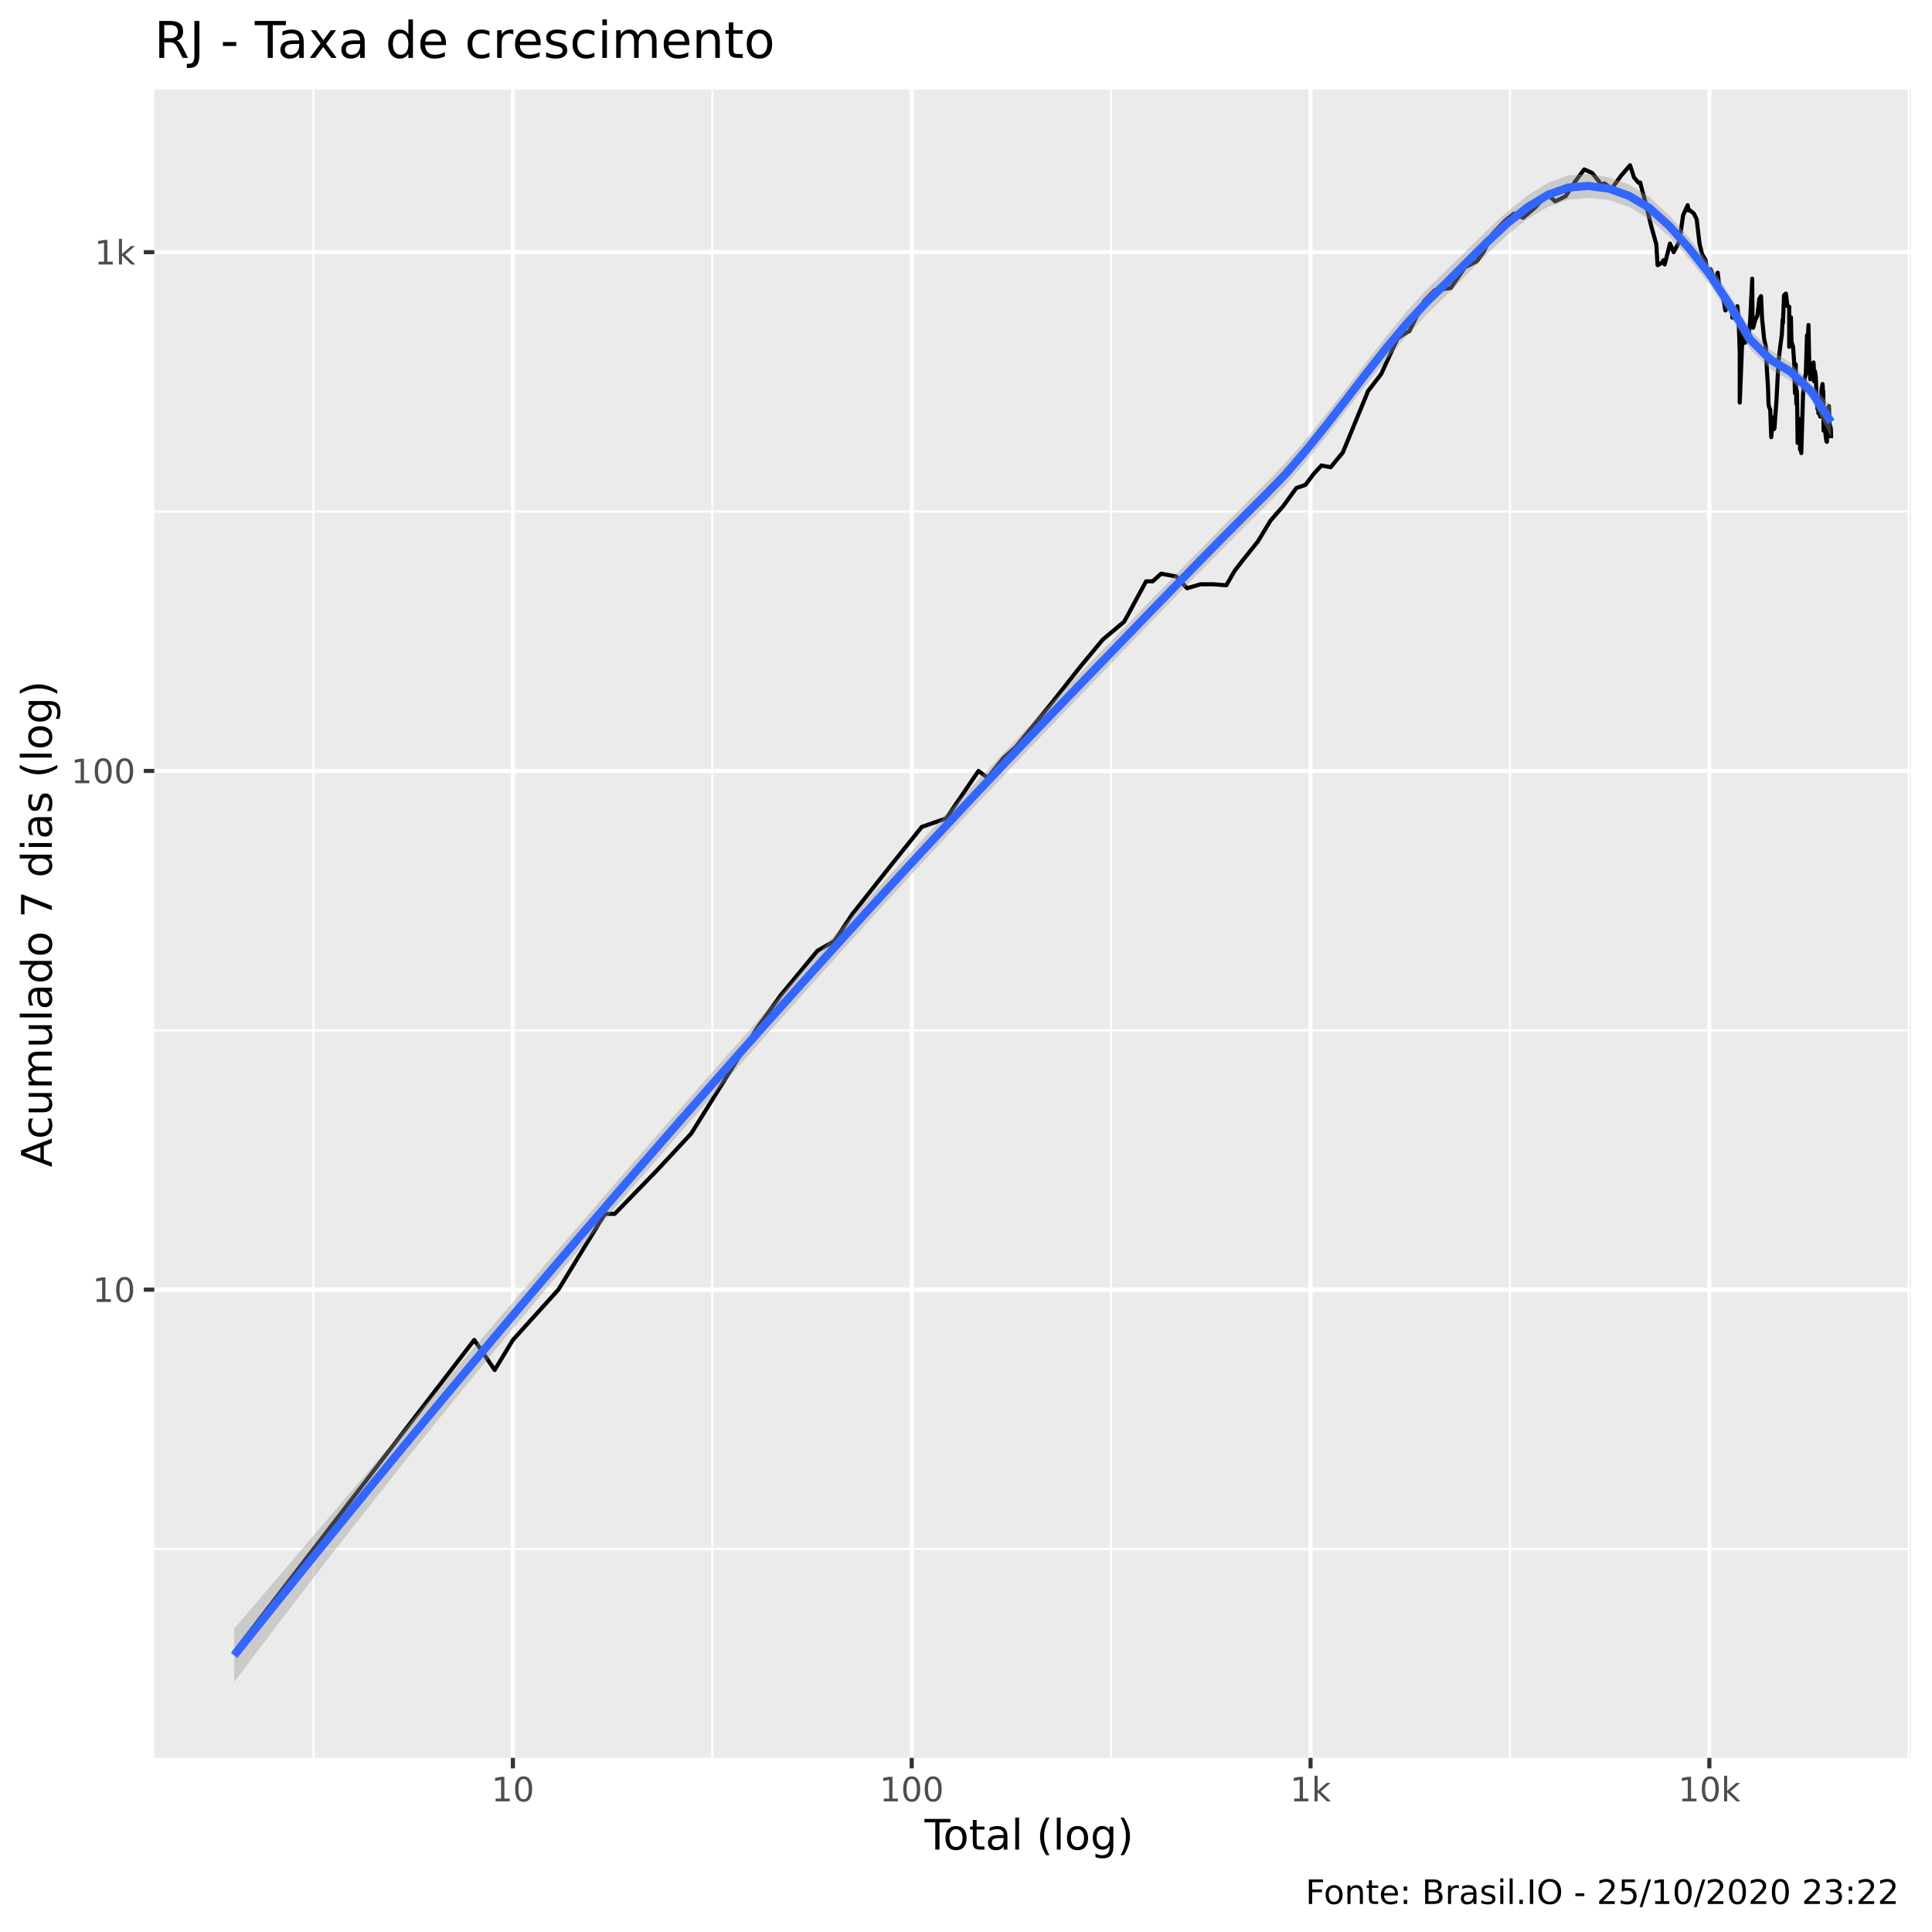
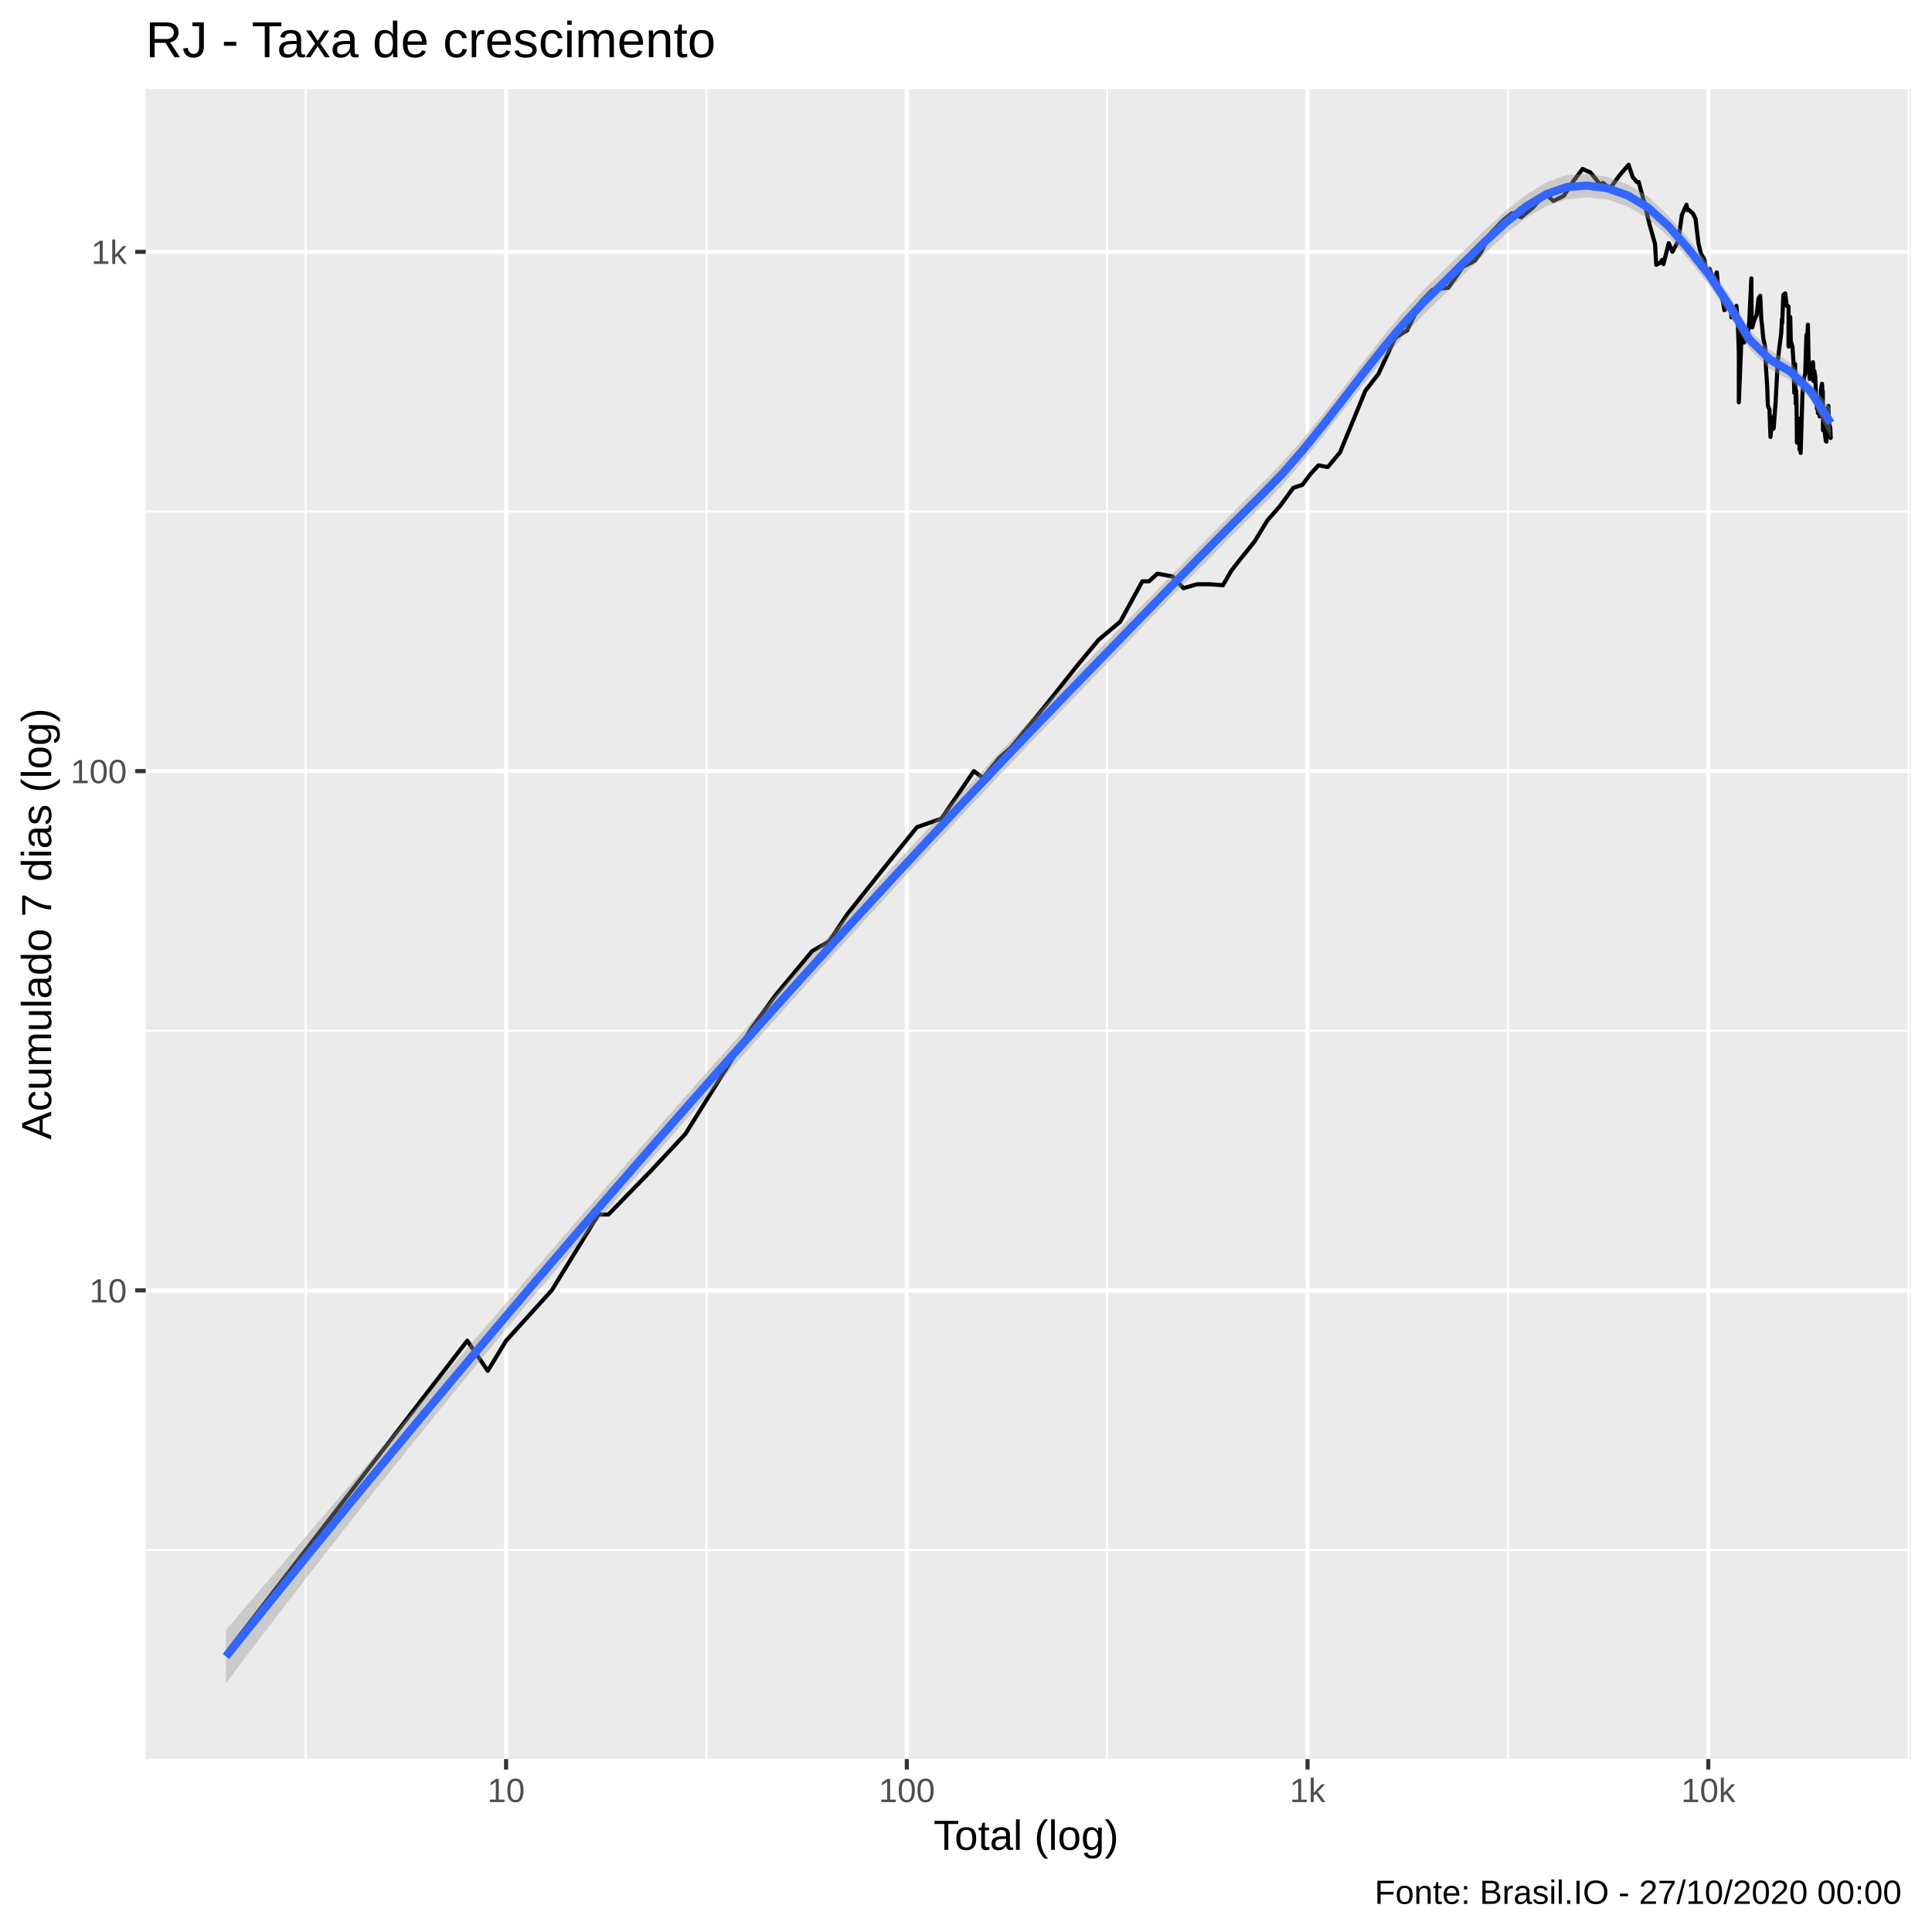
<svg xmlns="http://www.w3.org/2000/svg" viewBox="0 0 504.00 504.00">
  <defs>
    <style type="text/css">
    line, polyline, polygon, path, rect, circle {
      fill: none;
      stroke: #000000;
      stroke-linecap: round;
      stroke-linejoin: round;
      stroke-miterlimit: 10.00;
    }
  </style>
  </defs>
  <rect width="100%" height="100%" style="stroke: none; fill: #FFFFFF;" />
-   <rect x="0" y="0.00" width="504.00" height="504.00" style="stroke-width: 1.07; stroke: #FFFFFF; fill: #FFFFFF;" />
+   <rect x="-0" y="0.00" width="504.00" height="504.00" style="stroke-width: 1.07; stroke: #FFFFFF; fill: #FFFFFF;" />
  <defs>
-     <clipPath id="cpNDAuMjV8NDk4LjUyfDQ1OC41N3wyMy4zMw==">
-       <rect x="40.25" y="23.33" width="458.27" height="435.24" />
+     <clipPath id="cpMzguMDJ8NDk4LjUyfDQ1OC44OHwyMy4xOQ==">
+       <rect x="38.02" y="23.19" width="460.50" height="435.69" />
    </clipPath>
  </defs>
-   <rect x="40.25" y="23.33" width="458.27" height="435.24" style="stroke-width: 1.07; stroke: none; fill: #EBEBEB;" clip-path="url(#cpNDAuMjV8NDk4LjUyfDQ1OC41N3wyMy4zMw==)" />
-   <polyline points="40.25,404.09 498.52,404.09 " style="stroke-width: 0.53; stroke: #FFFFFF; stroke-linecap: butt;" clip-path="url(#cpNDAuMjV8NDk4LjUyfDQ1OC41N3wyMy4zMw==)" />
-   <polyline points="40.25,268.77 498.52,268.77 " style="stroke-width: 0.53; stroke: #FFFFFF; stroke-linecap: butt;" clip-path="url(#cpNDAuMjV8NDk4LjUyfDQ1OC41N3wyMy4zMw==)" />
-   <polyline points="40.25,133.45 498.52,133.45 " style="stroke-width: 0.53; stroke: #FFFFFF; stroke-linecap: butt;" clip-path="url(#cpNDAuMjV8NDk4LjUyfDQ1OC41N3wyMy4zMw==)" />
-   <polyline points="81.78,458.57 81.78,23.33 " style="stroke-width: 0.53; stroke: #FFFFFF; stroke-linecap: butt;" clip-path="url(#cpNDAuMjV8NDk4LjUyfDQ1OC41N3wyMy4zMw==)" />
-   <polyline points="185.82,458.57 185.82,23.33 " style="stroke-width: 0.53; stroke: #FFFFFF; stroke-linecap: butt;" clip-path="url(#cpNDAuMjV8NDk4LjUyfDQ1OC41N3wyMy4zMw==)" />
-   <polyline points="289.86,458.57 289.86,23.33 " style="stroke-width: 0.53; stroke: #FFFFFF; stroke-linecap: butt;" clip-path="url(#cpNDAuMjV8NDk4LjUyfDQ1OC41N3wyMy4zMw==)" />
-   <polyline points="393.90,458.57 393.90,23.33 " style="stroke-width: 0.53; stroke: #FFFFFF; stroke-linecap: butt;" clip-path="url(#cpNDAuMjV8NDk4LjUyfDQ1OC41N3wyMy4zMw==)" />
-   <polyline points="497.93,458.57 497.93,23.33 " style="stroke-width: 0.53; stroke: #FFFFFF; stroke-linecap: butt;" clip-path="url(#cpNDAuMjV8NDk4LjUyfDQ1OC41N3wyMy4zMw==)" />
-   <polyline points="40.25,336.43 498.52,336.43 " style="stroke-width: 1.07; stroke: #FFFFFF; stroke-linecap: butt;" clip-path="url(#cpNDAuMjV8NDk4LjUyfDQ1OC41N3wyMy4zMw==)" />
-   <polyline points="40.25,201.11 498.52,201.11 " style="stroke-width: 1.07; stroke: #FFFFFF; stroke-linecap: butt;" clip-path="url(#cpNDAuMjV8NDk4LjUyfDQ1OC41N3wyMy4zMw==)" />
-   <polyline points="40.25,65.79 498.52,65.79 " style="stroke-width: 1.07; stroke: #FFFFFF; stroke-linecap: butt;" clip-path="url(#cpNDAuMjV8NDk4LjUyfDQ1OC41N3wyMy4zMw==)" />
-   <polyline points="133.80,458.57 133.80,23.33 " style="stroke-width: 1.07; stroke: #FFFFFF; stroke-linecap: butt;" clip-path="url(#cpNDAuMjV8NDk4LjUyfDQ1OC41N3wyMy4zMw==)" />
-   <polyline points="237.84,458.57 237.84,23.33 " style="stroke-width: 1.07; stroke: #FFFFFF; stroke-linecap: butt;" clip-path="url(#cpNDAuMjV8NDk4LjUyfDQ1OC41N3wyMy4zMw==)" />
-   <polyline points="341.88,458.57 341.88,23.33 " style="stroke-width: 1.07; stroke: #FFFFFF; stroke-linecap: butt;" clip-path="url(#cpNDAuMjV8NDk4LjUyfDQ1OC41N3wyMy4zMw==)" />
-   <polyline points="445.92,458.57 445.92,23.33 " style="stroke-width: 1.07; stroke: #FFFFFF; stroke-linecap: butt;" clip-path="url(#cpNDAuMjV8NDk4LjUyfDQ1OC41N3wyMy4zMw==)" />
-   <polyline points="61.08,431.02 61.08,431.02 79.40,407.19 79.40,407.19 92.40,390.28 110.72,366.45 123.72,349.55 129.04,357.39 133.80,349.55 145.66,336.43 157.78,316.66 160.36,316.66 171.44,305.25 180.32,295.70 197.56,268.08 203.73,259.54 213.23,248.04 217.68,245.48 222.37,238.42 232.58,225.53 240.47,215.71 246.83,213.50 255.25,201.11 257.64,202.90 261.82,197.69 264.90,194.98 274.28,183.48 281.87,173.86 287.63,166.90 293.27,162.17 298.98,151.65 300.70,151.65 302.90,149.66 306.89,150.40 309.65,153.46 313.19,152.42 316.48,152.42 319.91,152.68 322.07,148.93 324.25,146.10 328.15,141.24 331.46,135.77 334.75,132.03 338.16,127.32 340.55,126.49 342.73,123.59 344.72,121.43 347.12,121.89 350.30,118.05 356.89,102.01 360.29,97.60 364.59,88.28 366.22,87.18 367.68,86.34 371.54,78.54 374.31,75.69 378.46,75.14 382.14,69.74 385.29,68.13 387.01,65.73 389.23,61.16 392.69,57.53 394.95,55.72 397.33,56.82 400.46,54.15 403.43,50.78 404.44,51.38 405.69,52.54 408.42,51.19 410.88,47.38 413.28,44.20 415.31,45.10 417.03,47.21 417.60,48.11 418.59,47.85 420.41,49.25 422.91,45.81 425.23,43.11 426.26,46.27 427.41,47.64 427.87,47.59 428.36,49.52 429.33,53.06 430.68,58.71 432.08,63.71 432.41,69.18 433.47,68.62 433.94,67.89 434.27,68.99 435.65,63.54 436.61,65.79 438.10,62.98 439.07,56.17 440.26,53.53 440.52,54.93 440.82,54.83 441.92,55.77 442.61,57.22 443.36,63.60 444.01,66.26 444.95,67.89 445.09,69.18 445.22,71.01 446.28,70.25 446.80,71.79 447.39,73.17 448.12,71.14 448.65,76.39 448.83,75.48 448.96,75.34 449.73,78.83 450.10,81.00 450.69,80.17 451.36,80.39 451.86,80.24 451.90,82.86 452.13,80.70 452.72,83.25 453.23,79.87 453.58,83.97 453.85,92.11 453.85,105.02 454.58,86.84 454.76,87.86 455.24,89.42 455.79,87.94 456.12,87.94 456.55,83.89 457.10,72.71 457.19,85.02 457.34,85.51 457.88,83.49 458.45,82.31 458.96,77.96 459.40,77.24 459.66,82.86 459.72,83.73 459.82,84.45 460.19,88.28 460.65,90.48 460.93,96.50 461.21,100.82 461.34,104.91 461.38,105.60 461.47,106.06 461.80,106.88 462.06,114.04 462.43,110.04 462.73,109.05 462.78,111.94 462.90,108.68 462.91,111.68 463.41,104.68 463.97,94.08 464.46,90.03 464.84,87.18 465.03,83.41 465.11,84.29 465.40,77.03 465.89,76.60 466.30,79.87 466.75,80.02 466.75,90.48 467.20,82.78 467.23,83.89 467.33,89.07 467.76,90.48 468.03,94.36 468.25,102.55 468.45,95.03 468.61,105.36 468.73,101.90 468.80,103.33 468.94,115.53 469.28,112.07 469.55,109.30 469.58,117.34 469.85,111.56 469.86,116.50 469.90,118.19 470.37,102.66 470.79,98.62 471.08,97.60 471.39,87.43 471.55,91.20 471.66,87.86 471.78,84.77 471.96,94.08 472.25,98.93 472.57,97.40 472.89,96.70 473.09,94.55 473.17,95.72 473.20,99.45 473.44,96.80 473.68,98.21 473.87,103.10 474.11,106.65 474.32,106.29 474.36,107.60 474.39,107.84 474.64,107.12 474.84,108.68 475.18,101.68 475.44,100.18 475.59,102.55 475.64,102.11 475.65,102.88 475.71,112.33 475.95,110.04 476.22,113.38 476.45,115.12 476.59,115.26 476.70,111.81 476.71,111.68 476.86,106.53 477.11,105.94 477.28,110.67 477.49,111.30 477.62,111.94 477.69,114.31 " style="stroke-width: 1.07; stroke-linecap: butt;" clip-path="url(#cpNDAuMjV8NDk4LjUyfDQ1OC41N3wyMy4zMw==)" />
-   <polygon points="61.08,424.91 66.36,418.70 71.63,412.50 76.91,406.30 82.18,400.11 87.45,393.92 92.73,387.74 98.00,381.56 103.27,375.38 108.55,369.21 113.82,363.04 119.09,356.88 124.37,350.72 129.64,344.56 134.91,338.41 140.19,332.27 145.46,326.13 150.73,320.01 156.01,313.90 161.28,307.80 166.55,301.72 171.83,295.66 177.10,289.62 182.37,283.60 187.65,277.61 192.92,271.65 198.20,265.72 203.47,259.82 208.74,253.95 214.02,248.10 219.29,242.29 224.56,236.50 229.84,230.75 235.11,225.01 240.38,219.31 245.66,213.63 250.93,207.99 256.20,202.37 261.48,196.78 266.75,191.22 272.02,185.70 277.30,180.21 282.57,174.76 287.84,169.33 293.12,163.91 298.39,158.48 303.67,153.06 308.94,147.64 314.21,142.23 319.49,136.84 324.76,131.49 330.03,126.20 335.31,120.77 340.58,114.72 345.85,108.20 351.13,101.38 356.40,94.47 361.67,87.68 366.95,81.27 372.22,75.49 377.49,70.34 382.77,65.12 388.04,59.97 393.31,55.13 398.59,50.91 403.86,47.65 409.13,45.74 414.41,45.40 419.68,46.25 424.96,48.18 430.23,51.32 435.50,56.20 440.78,62.17 446.05,68.99 451.32,77.11 456.60,86.12 461.87,91.31 467.14,94.66 472.42,100.02 477.69,106.05 477.69,114.15 472.42,104.03 467.14,99.37 461.87,96.32 456.60,91.13 451.32,82.25 446.05,74.31 440.78,67.70 435.50,61.73 430.23,57.15 424.96,53.98 419.68,52.16 414.41,51.63 409.13,52.10 403.86,53.93 398.59,57.04 393.31,61.20 388.04,66.13 382.77,71.47 377.49,76.85 372.22,81.99 366.95,87.62 361.67,93.82 356.40,100.41 351.13,107.20 345.85,114.00 340.58,120.58 335.31,126.69 330.03,132.11 324.76,137.35 319.49,142.63 314.21,147.95 308.94,153.33 303.67,158.76 298.39,164.22 293.12,169.71 287.84,175.20 282.57,180.67 277.30,186.14 272.02,191.63 266.75,197.16 261.48,202.72 256.20,208.32 250.93,213.95 245.66,219.61 240.38,225.30 235.11,231.03 229.84,236.79 224.56,242.59 219.29,248.41 214.02,254.26 208.74,260.14 203.47,266.04 198.20,271.97 192.92,277.92 187.65,283.89 182.37,289.88 177.10,295.89 171.83,301.93 166.55,308.00 161.28,314.11 156.01,320.26 150.73,326.44 145.46,332.67 140.19,338.94 134.91,345.25 129.64,351.61 124.37,358.02 119.09,364.48 113.82,370.98 108.55,377.54 103.27,384.15 98.00,390.81 92.73,397.52 87.45,404.27 82.18,411.08 76.91,417.93 71.63,424.84 66.36,431.79 61.08,438.79 " style="stroke-width: 0.00; stroke: none; fill: #999999; fill-opacity: 0.40;" clip-path="url(#cpNDAuMjV8NDk4LjUyfDQ1OC41N3wyMy4zMw==)" />
-   <polyline points="61.08,424.91 66.36,418.70 71.63,412.50 76.91,406.30 82.18,400.11 87.45,393.92 92.73,387.74 98.00,381.56 103.27,375.38 108.55,369.21 113.82,363.04 119.09,356.88 124.37,350.72 129.64,344.56 134.91,338.41 140.19,332.27 145.46,326.13 150.73,320.01 156.01,313.90 161.28,307.80 166.55,301.72 171.83,295.66 177.10,289.62 182.37,283.60 187.65,277.61 192.92,271.65 198.20,265.72 203.47,259.82 208.74,253.95 214.02,248.10 219.29,242.29 224.56,236.50 229.84,230.75 235.11,225.01 240.38,219.31 245.66,213.63 250.93,207.99 256.20,202.37 261.48,196.78 266.75,191.22 272.02,185.70 277.30,180.21 282.57,174.76 287.84,169.33 293.12,163.91 298.39,158.48 303.67,153.06 308.94,147.64 314.21,142.23 319.49,136.84 324.76,131.49 330.03,126.20 335.31,120.77 340.58,114.72 345.85,108.20 351.13,101.38 356.40,94.47 361.67,87.68 366.95,81.27 372.22,75.49 377.49,70.34 382.77,65.12 388.04,59.97 393.31,55.13 398.59,50.91 403.86,47.65 409.13,45.74 414.41,45.40 419.68,46.25 424.96,48.18 430.23,51.32 435.50,56.20 440.78,62.17 446.05,68.99 451.32,77.11 456.60,86.12 461.87,91.31 467.14,94.66 472.42,100.02 477.69,106.05 " style="stroke-width: 2.13; stroke: none;" clip-path="url(#cpNDAuMjV8NDk4LjUyfDQ1OC41N3wyMy4zMw==)" />
-   <polyline points="477.69,114.15 472.42,104.03 467.14,99.37 461.87,96.32 456.60,91.13 451.32,82.25 446.05,74.31 440.78,67.70 435.50,61.73 430.23,57.15 424.96,53.98 419.68,52.16 414.41,51.63 409.13,52.10 403.86,53.93 398.59,57.04 393.31,61.20 388.04,66.13 382.77,71.47 377.49,76.85 372.22,81.99 366.95,87.62 361.67,93.82 356.40,100.41 351.13,107.20 345.85,114.00 340.58,120.58 335.31,126.69 330.03,132.11 324.76,137.35 319.49,142.63 314.21,147.95 308.94,153.33 303.67,158.76 298.39,164.22 293.12,169.71 287.84,175.20 282.57,180.67 277.30,186.14 272.02,191.63 266.75,197.16 261.48,202.72 256.20,208.32 250.93,213.95 245.66,219.61 240.38,225.30 235.11,231.03 229.84,236.79 224.56,242.59 219.29,248.41 214.02,254.26 208.74,260.14 203.47,266.04 198.20,271.97 192.92,277.92 187.65,283.89 182.37,289.88 177.10,295.89 171.83,301.93 166.55,308.00 161.28,314.11 156.01,320.26 150.73,326.44 145.46,332.67 140.19,338.94 134.91,345.25 129.64,351.61 124.37,358.02 119.09,364.48 113.82,370.98 108.55,377.54 103.27,384.15 98.00,390.81 92.73,397.52 87.45,404.27 82.18,411.08 76.91,417.93 71.63,424.84 66.36,431.79 61.08,438.79 " style="stroke-width: 2.13; stroke: none;" clip-path="url(#cpNDAuMjV8NDk4LjUyfDQ1OC41N3wyMy4zMw==)" />
-   <polyline points="61.08,431.85 66.36,425.25 71.63,418.67 76.91,412.12 82.18,405.59 87.45,399.10 92.73,392.63 98.00,386.18 103.27,379.77 108.55,373.38 113.82,367.01 119.09,360.68 124.37,354.37 129.64,348.08 134.91,341.83 140.19,335.60 145.46,329.40 150.73,323.22 156.01,317.08 161.28,310.95 166.55,304.86 171.83,298.79 177.10,292.75 182.37,286.74 187.65,280.75 192.92,274.78 198.20,268.84 203.47,262.93 208.74,257.04 214.02,251.18 219.29,245.35 224.56,239.55 229.84,233.77 235.11,228.02 240.38,222.31 245.66,216.62 250.93,210.97 256.20,205.34 261.48,199.75 266.75,194.19 272.02,188.67 277.30,183.18 282.57,177.72 287.84,172.27 293.12,166.81 298.39,161.35 303.67,155.91 308.94,150.49 314.21,145.09 319.49,139.73 324.76,134.42 330.03,129.16 335.31,123.73 340.58,117.65 345.85,111.10 351.13,104.29 356.40,97.44 361.67,90.75 366.95,84.45 372.22,78.74 377.49,73.60 382.77,68.29 388.04,63.05 393.31,58.17 398.59,53.98 403.86,50.79 409.13,48.92 414.41,48.51 419.68,49.21 424.96,51.08 430.23,54.23 435.50,58.97 440.78,64.94 446.05,71.65 451.32,79.68 456.60,88.62 461.87,93.81 467.14,97.02 472.42,102.03 477.69,110.10 " style="stroke-width: 2.13; stroke: #3366FF; stroke-linecap: butt;" clip-path="url(#cpNDAuMjV8NDk4LjUyfDQ1OC41N3wyMy4zMw==)" />
+   <rect x="38.02" y="23.19" width="460.50" height="435.69" style="stroke-width: 1.07; stroke: none; fill: #EBEBEB;" clip-path="url(#cpMzguMDJ8NDk4LjUyfDQ1OC44OHwyMy4xOQ==)" />
+   <polyline points="38.02,404.35 498.52,404.35 " style="stroke-width: 0.53; stroke: #FFFFFF; stroke-linecap: butt;" clip-path="url(#cpMzguMDJ8NDk4LjUyfDQ1OC44OHwyMy4xOQ==)" />
+   <polyline points="38.02,268.89 498.52,268.89 " style="stroke-width: 0.53; stroke: #FFFFFF; stroke-linecap: butt;" clip-path="url(#cpMzguMDJ8NDk4LjUyfDQ1OC44OHwyMy4xOQ==)" />
+   <polyline points="38.02,133.43 498.52,133.43 " style="stroke-width: 0.53; stroke: #FFFFFF; stroke-linecap: butt;" clip-path="url(#cpMzguMDJ8NDk4LjUyfDQ1OC44OHwyMy4xOQ==)" />
+   <polyline points="79.75,458.88 79.75,23.19 " style="stroke-width: 0.53; stroke: #FFFFFF; stroke-linecap: butt;" clip-path="url(#cpMzguMDJ8NDk4LjUyfDQ1OC44OHwyMy4xOQ==)" />
+   <polyline points="184.29,458.88 184.29,23.19 " style="stroke-width: 0.53; stroke: #FFFFFF; stroke-linecap: butt;" clip-path="url(#cpMzguMDJ8NDk4LjUyfDQ1OC44OHwyMy4xOQ==)" />
+   <polyline points="288.83,458.88 288.83,23.19 " style="stroke-width: 0.53; stroke: #FFFFFF; stroke-linecap: butt;" clip-path="url(#cpMzguMDJ8NDk4LjUyfDQ1OC44OHwyMy4xOQ==)" />
+   <polyline points="393.37,458.88 393.37,23.19 " style="stroke-width: 0.53; stroke: #FFFFFF; stroke-linecap: butt;" clip-path="url(#cpMzguMDJ8NDk4LjUyfDQ1OC44OHwyMy4xOQ==)" />
+   <polyline points="497.91,458.88 497.91,23.19 " style="stroke-width: 0.53; stroke: #FFFFFF; stroke-linecap: butt;" clip-path="url(#cpMzguMDJ8NDk4LjUyfDQ1OC44OHwyMy4xOQ==)" />
+   <polyline points="38.02,336.62 498.52,336.62 " style="stroke-width: 1.07; stroke: #FFFFFF; stroke-linecap: butt;" clip-path="url(#cpMzguMDJ8NDk4LjUyfDQ1OC44OHwyMy4xOQ==)" />
+   <polyline points="38.02,201.16 498.52,201.16 " style="stroke-width: 1.07; stroke: #FFFFFF; stroke-linecap: butt;" clip-path="url(#cpMzguMDJ8NDk4LjUyfDQ1OC44OHwyMy4xOQ==)" />
+   <polyline points="38.02,65.70 498.52,65.70 " style="stroke-width: 1.07; stroke: #FFFFFF; stroke-linecap: butt;" clip-path="url(#cpMzguMDJ8NDk4LjUyfDQ1OC44OHwyMy4xOQ==)" />
+   <polyline points="132.02,458.88 132.02,23.19 " style="stroke-width: 1.07; stroke: #FFFFFF; stroke-linecap: butt;" clip-path="url(#cpMzguMDJ8NDk4LjUyfDQ1OC44OHwyMy4xOQ==)" />
+   <polyline points="236.56,458.88 236.56,23.19 " style="stroke-width: 1.07; stroke: #FFFFFF; stroke-linecap: butt;" clip-path="url(#cpMzguMDJ8NDk4LjUyfDQ1OC44OHwyMy4xOQ==)" />
+   <polyline points="341.10,458.88 341.10,23.19 " style="stroke-width: 1.07; stroke: #FFFFFF; stroke-linecap: butt;" clip-path="url(#cpMzguMDJ8NDk4LjUyfDQ1OC44OHwyMy4xOQ==)" />
+   <polyline points="445.64,458.88 445.64,23.19 " style="stroke-width: 1.07; stroke: #FFFFFF; stroke-linecap: butt;" clip-path="url(#cpMzguMDJ8NDk4LjUyfDQ1OC44OHwyMy4xOQ==)" />
+   <polyline points="58.95,431.31 58.95,431.31 77.36,407.45 77.36,407.45 90.42,390.53 108.83,366.67 121.89,349.75 127.24,357.61 132.02,349.75 143.93,336.62 156.11,316.83 158.71,316.83 169.84,305.40 178.77,295.84 196.08,268.19 202.28,259.65 211.83,248.14 216.30,245.58 221.01,238.51 231.27,225.60 239.21,215.78 245.59,213.56 254.05,201.16 256.46,202.95 260.65,197.73 263.75,195.02 273.18,183.50 280.81,173.88 286.59,166.91 292.25,162.17 298.00,151.65 299.73,151.65 301.93,149.65 305.94,150.39 308.71,153.45 312.28,152.41 315.58,152.41 319.03,152.67 321.19,148.92 323.39,146.09 327.31,141.22 330.63,135.75 333.93,132.00 337.36,127.29 339.76,126.46 341.95,123.56 343.96,121.39 346.37,121.85 349.57,118.01 356.18,101.95 359.60,97.54 363.92,88.21 365.56,87.10 367.02,86.26 370.90,78.46 373.69,75.60 377.86,75.05 381.56,69.65 384.72,68.04 386.45,65.64 388.68,61.06 392.16,57.42 394.43,55.61 396.82,56.71 399.97,54.04 402.95,50.67 403.96,51.26 405.21,52.43 407.96,51.08 410.43,47.26 412.84,44.08 414.88,44.98 416.62,47.09 417.19,48.00 418.18,47.74 420.01,49.14 422.52,45.69 424.86,42.99 425.89,46.15 427.04,47.52 427.50,47.48 428.00,49.41 428.98,52.95 430.33,58.61 431.74,63.61 432.07,69.09 433.13,68.53 433.61,67.79 433.94,68.90 435.32,63.44 436.28,65.70 437.79,62.88 438.76,56.06 439.96,53.42 440.22,54.82 440.52,54.72 441.62,55.66 442.32,57.12 443.07,63.50 443.72,66.17 444.67,67.79 444.81,69.09 444.94,70.92 446.00,70.15 446.53,71.70 447.12,73.08 447.85,71.05 448.39,76.30 448.57,75.40 448.70,75.26 449.47,78.75 449.84,80.92 450.44,80.09 451.11,80.31 451.61,80.16 451.65,82.78 451.88,80.61 452.47,83.17 452.99,79.79 453.34,83.89 453.61,92.04 453.61,104.96 454.35,86.76 454.52,87.78 455.01,89.34 455.56,87.87 455.90,87.87 456.33,83.81 456.87,72.62 456.97,84.94 457.11,85.43 457.67,83.41 458.24,82.23 458.75,77.87 459.19,77.16 459.45,82.78 459.51,83.65 459.61,84.37 459.98,88.21 460.44,90.41 460.72,96.44 461.01,100.76 461.14,104.85 461.17,105.54 461.26,106.01 461.60,106.83 461.86,113.99 462.23,109.99 462.53,109.00 462.59,111.89 462.70,108.63 462.71,111.64 463.22,104.62 463.78,94.01 464.27,89.96 464.65,87.10 464.85,83.33 464.92,84.21 465.22,76.94 465.71,76.52 466.12,79.79 466.58,79.94 466.58,90.41 467.02,82.70 467.05,83.81 467.16,88.99 467.59,90.41 467.86,94.29 468.08,102.49 468.28,94.97 468.45,105.31 468.56,101.84 468.63,103.27 468.77,115.48 469.11,112.02 469.38,109.24 469.42,117.29 469.69,111.51 469.70,116.45 469.74,118.15 470.21,102.60 470.63,98.56 470.92,97.54 471.24,87.36 471.39,91.13 471.50,87.78 471.63,84.70 471.81,94.01 472.10,98.87 472.42,97.34 472.74,96.64 472.94,94.49 473.02,95.65 473.05,99.39 473.29,96.74 473.54,98.15 473.73,103.05 473.97,106.59 474.18,106.24 474.22,107.54 474.25,107.78 474.50,107.07 474.70,108.63 475.04,101.62 475.31,100.12 475.45,102.49 475.51,102.06 475.52,102.82 475.57,112.28 475.82,109.99 476.09,113.33 476.32,115.07 476.46,115.21 476.57,111.76 476.58,111.64 476.73,106.47 476.98,105.89 477.16,110.62 477.37,111.25 477.49,111.89 477.57,114.26 477.59,113.59 " style="stroke-width: 1.07; stroke-linecap: butt;" clip-path="url(#cpMzguMDJ8NDk4LjUyfDQ1OC44OHwyMy4xOQ==)" />
+   <polygon points="58.95,425.21 64.25,418.99 69.55,412.78 74.85,406.57 80.15,400.37 85.45,394.18 90.75,387.98 96.05,381.80 101.35,375.61 106.65,369.43 111.95,363.26 117.24,357.09 122.54,350.92 127.84,344.75 133.14,338.60 138.44,332.45 143.74,326.31 149.04,320.18 154.34,314.06 159.64,307.96 164.94,301.87 170.24,295.80 175.54,289.75 180.83,283.73 186.13,277.73 191.43,271.77 196.73,265.83 202.03,259.92 207.33,254.04 212.63,248.19 217.93,242.37 223.23,236.57 228.53,230.81 233.83,225.07 239.13,219.36 244.43,213.67 249.72,208.02 255.02,202.39 260.32,196.79 265.62,191.23 270.92,185.70 276.22,180.21 281.52,174.75 286.82,169.31 292.12,163.88 297.42,158.44 302.72,153.00 308.02,147.57 313.31,142.14 318.61,136.74 323.91,131.38 329.21,126.09 334.51,120.65 339.81,114.59 345.11,108.06 350.41,101.23 355.71,94.31 361.01,87.53 366.31,81.12 371.61,75.35 376.90,70.22 382.20,65.00 387.50,59.85 392.80,55.01 398.10,50.80 403.40,47.54 408.70,45.64 414.00,45.31 419.30,46.16 424.60,48.09 429.90,51.23 435.20,56.17 440.49,62.22 445.79,69.03 451.09,77.09 456.39,86.07 461.69,91.26 466.99,94.56 472.29,100.04 477.59,106.39 477.59,114.27 472.29,104.03 466.99,99.24 461.69,96.24 456.39,91.07 451.09,82.19 445.79,74.31 440.49,67.70 435.20,61.67 429.90,57.05 424.60,53.88 419.30,52.06 414.00,51.51 408.70,51.97 403.40,53.79 398.10,56.90 392.80,61.06 387.50,65.98 382.20,71.32 376.90,76.69 371.61,81.82 366.31,87.45 361.01,93.64 355.71,100.24 350.41,107.04 345.11,113.85 339.81,120.44 334.51,126.56 329.21,131.99 323.91,137.23 318.61,142.52 313.31,147.86 308.02,153.25 302.72,158.69 297.42,164.17 292.12,169.67 286.82,175.17 281.52,180.66 276.22,186.13 270.92,191.63 265.62,197.17 260.32,202.73 255.02,208.33 249.72,213.97 244.43,219.64 239.13,225.34 233.83,231.08 228.53,236.85 223.23,242.65 217.93,248.48 212.63,254.34 207.33,260.22 202.03,266.13 196.73,272.06 191.43,278.02 186.13,284.00 180.83,289.99 175.54,296.01 170.24,302.06 164.94,308.14 159.64,314.26 154.34,320.41 149.04,326.60 143.74,332.84 138.44,339.11 133.14,345.43 127.84,351.80 122.54,358.22 117.24,364.69 111.95,371.20 106.65,377.77 101.35,384.38 96.05,391.05 90.75,397.76 85.45,404.53 80.15,411.34 74.85,418.20 69.55,425.11 64.25,432.07 58.95,439.07 " style="stroke-width: 0.00; stroke: none; fill: #999999; fill-opacity: 0.40;" clip-path="url(#cpMzguMDJ8NDk4LjUyfDQ1OC44OHwyMy4xOQ==)" />
+   <polyline points="58.95,425.21 64.25,418.99 69.55,412.78 74.85,406.57 80.15,400.37 85.45,394.18 90.75,387.98 96.05,381.80 101.35,375.61 106.65,369.43 111.95,363.26 117.24,357.09 122.54,350.92 127.84,344.75 133.14,338.60 138.44,332.45 143.74,326.31 149.04,320.18 154.34,314.06 159.64,307.96 164.94,301.87 170.24,295.80 175.54,289.75 180.83,283.73 186.13,277.73 191.43,271.77 196.73,265.83 202.03,259.92 207.33,254.04 212.63,248.19 217.93,242.37 223.23,236.57 228.53,230.81 233.83,225.07 239.13,219.36 244.43,213.67 249.72,208.02 255.02,202.39 260.32,196.79 265.62,191.23 270.92,185.70 276.22,180.21 281.52,174.75 286.82,169.31 292.12,163.88 297.42,158.44 302.72,153.00 308.02,147.57 313.31,142.14 318.61,136.74 323.91,131.38 329.21,126.09 334.51,120.65 339.81,114.59 345.11,108.06 350.41,101.23 355.71,94.31 361.01,87.53 366.31,81.12 371.61,75.35 376.90,70.22 382.20,65.00 387.50,59.85 392.80,55.01 398.10,50.80 403.40,47.54 408.70,45.64 414.00,45.31 419.30,46.16 424.60,48.09 429.90,51.23 435.20,56.17 440.49,62.22 445.79,69.03 451.09,77.09 456.39,86.07 461.69,91.26 466.99,94.56 472.29,100.04 477.59,106.39 " style="stroke-width: 2.13; stroke: none;" clip-path="url(#cpMzguMDJ8NDk4LjUyfDQ1OC44OHwyMy4xOQ==)" />
+   <polyline points="477.59,114.27 472.29,104.03 466.99,99.24 461.69,96.24 456.39,91.07 451.09,82.19 445.79,74.31 440.49,67.70 435.20,61.67 429.90,57.05 424.60,53.88 419.30,52.06 414.00,51.51 408.70,51.97 403.40,53.79 398.10,56.90 392.80,61.06 387.50,65.98 382.20,71.32 376.90,76.69 371.61,81.82 366.31,87.45 361.01,93.64 355.71,100.24 350.41,107.04 345.11,113.85 339.81,120.44 334.51,126.56 329.21,131.99 323.91,137.23 318.61,142.52 313.31,147.86 308.02,153.25 302.72,158.69 297.42,164.17 292.12,169.67 286.82,175.17 281.52,180.66 276.22,186.13 270.92,191.63 265.62,197.17 260.32,202.73 255.02,208.33 249.72,213.97 244.43,219.64 239.13,225.34 233.83,231.08 228.53,236.85 223.23,242.65 217.93,248.48 212.63,254.34 207.33,260.22 202.03,266.13 196.73,272.06 191.43,278.02 186.13,284.00 180.83,289.99 175.54,296.01 170.24,302.06 164.94,308.14 159.64,314.26 154.34,320.41 149.04,326.60 143.74,332.84 138.44,339.11 133.14,345.43 127.84,351.80 122.54,358.22 117.24,364.69 111.95,371.20 106.65,377.77 101.35,384.38 96.05,391.05 90.75,397.76 85.45,404.53 80.15,411.34 74.85,418.20 69.55,425.11 64.25,432.07 58.95,439.07 " style="stroke-width: 2.13; stroke: none;" clip-path="url(#cpMzguMDJ8NDk4LjUyfDQ1OC44OHwyMy4xOQ==)" />
+   <polyline points="58.95,432.14 64.25,425.53 69.55,418.95 74.85,412.39 80.15,405.86 85.45,399.35 90.75,392.87 96.05,386.42 101.35,380.00 106.65,373.60 111.95,367.23 117.24,360.89 122.54,354.57 127.84,348.28 133.14,342.02 138.44,335.78 143.74,329.57 149.04,323.39 154.34,317.23 159.64,311.11 164.94,305.00 170.24,298.93 175.54,292.88 180.83,286.86 186.13,280.86 191.43,274.89 196.73,268.95 202.03,263.03 207.33,257.13 212.63,251.26 217.93,245.42 223.23,239.61 228.53,233.83 233.83,228.07 239.13,222.35 244.43,216.66 249.72,210.99 255.02,205.36 260.32,199.76 265.62,194.20 270.92,188.67 276.22,183.17 281.52,177.70 286.82,172.24 292.12,166.77 297.42,161.31 302.72,155.85 308.02,150.41 313.31,145.00 318.61,139.63 323.91,134.30 329.21,129.04 334.51,123.60 339.81,117.52 345.11,110.96 350.41,104.14 355.71,97.28 361.01,90.59 366.31,84.28 371.61,78.58 376.90,73.46 382.20,68.16 387.50,62.92 392.80,58.04 398.10,53.85 403.40,50.66 408.70,48.81 414.00,48.41 419.30,49.11 424.60,50.98 429.90,54.14 435.20,58.92 440.49,64.96 445.79,71.67 451.09,79.64 456.39,88.57 461.69,93.75 466.99,96.90 472.29,102.04 477.59,110.33 " style="stroke-width: 2.13; stroke: #3366FF; stroke-linecap: butt;" clip-path="url(#cpMzguMDJ8NDk4LjUyfDQ1OC44OHwyMy4xOQ==)" />
  <defs>
    <clipPath id="cpMC4wMHw1MDQuMDB8NTA0LjAwfDAuMDA=">
      <rect x="0.00" y="0.00" width="504.00" height="504.00" />
    </clipPath>
  </defs>
  <g clip-path="url(#cpMC4wMHw1MDQuMDB8NTA0LjAwfDAuMDA=)">
-     <text x="24.13" y="339.64" style="font-size: 8.80px; fill: #4D4D4D; font-family: DejaVu Sans;" textLength="11.20px" lengthAdjust="spacingAndGlyphs">10</text>
+     <text x="23.30" y="339.77" style="font-size: 8.80px; fill: #4D4D4D; font-family: Arial;" textLength="9.79px" lengthAdjust="spacingAndGlyphs">10</text>
  </g>
  <g clip-path="url(#cpMC4wMHw1MDQuMDB8NTA0LjAwfDAuMDA=)">
-     <text x="18.53" y="204.32" style="font-size: 8.80px; fill: #4D4D4D; font-family: DejaVu Sans;" textLength="16.80px" lengthAdjust="spacingAndGlyphs">100</text>
+     <text x="18.41" y="204.31" style="font-size: 8.80px; fill: #4D4D4D; font-family: Arial;" textLength="14.68px" lengthAdjust="spacingAndGlyphs">100</text>
  </g>
  <g clip-path="url(#cpMC4wMHw1MDQuMDB8NTA0LjAwfDAuMDA=)">
-     <text x="24.63" y="69.00" style="font-size: 8.80px; fill: #4D4D4D; font-family: DejaVu Sans;" textLength="10.69px" lengthAdjust="spacingAndGlyphs">1k</text>
+     <text x="23.80" y="68.84" style="font-size: 8.80px; fill: #4D4D4D; font-family: Arial;" textLength="9.29px" lengthAdjust="spacingAndGlyphs">1k</text>
  </g>
-   <polyline points="37.51,336.43 40.25,336.43 " style="stroke-width: 1.07; stroke: #333333; stroke-linecap: butt;" clip-path="url(#cpMC4wMHw1MDQuMDB8NTA0LjAwfDAuMDA=)" />
-   <polyline points="37.51,201.11 40.25,201.11 " style="stroke-width: 1.07; stroke: #333333; stroke-linecap: butt;" clip-path="url(#cpMC4wMHw1MDQuMDB8NTA0LjAwfDAuMDA=)" />
-   <polyline points="37.51,65.79 40.25,65.79 " style="stroke-width: 1.07; stroke: #333333; stroke-linecap: butt;" clip-path="url(#cpMC4wMHw1MDQuMDB8NTA0LjAwfDAuMDA=)" />
-   <polyline points="133.80,461.31 133.80,458.57 " style="stroke-width: 1.07; stroke: #333333; stroke-linecap: butt;" clip-path="url(#cpMC4wMHw1MDQuMDB8NTA0LjAwfDAuMDA=)" />
-   <polyline points="237.84,461.31 237.84,458.57 " style="stroke-width: 1.07; stroke: #333333; stroke-linecap: butt;" clip-path="url(#cpMC4wMHw1MDQuMDB8NTA0LjAwfDAuMDA=)" />
-   <polyline points="341.88,461.31 341.88,458.57 " style="stroke-width: 1.07; stroke: #333333; stroke-linecap: butt;" clip-path="url(#cpMC4wMHw1MDQuMDB8NTA0LjAwfDAuMDA=)" />
-   <polyline points="445.92,461.31 445.92,458.57 " style="stroke-width: 1.07; stroke: #333333; stroke-linecap: butt;" clip-path="url(#cpMC4wMHw1MDQuMDB8NTA0LjAwfDAuMDA=)" />
+   <polyline points="35.28,336.62 38.02,336.62 " style="stroke-width: 1.07; stroke: #333333; stroke-linecap: butt;" clip-path="url(#cpMC4wMHw1MDQuMDB8NTA0LjAwfDAuMDA=)" />
+   <polyline points="35.28,201.16 38.02,201.16 " style="stroke-width: 1.07; stroke: #333333; stroke-linecap: butt;" clip-path="url(#cpMC4wMHw1MDQuMDB8NTA0LjAwfDAuMDA=)" />
+   <polyline points="35.28,65.70 38.02,65.70 " style="stroke-width: 1.07; stroke: #333333; stroke-linecap: butt;" clip-path="url(#cpMC4wMHw1MDQuMDB8NTA0LjAwfDAuMDA=)" />
+   <polyline points="132.02,461.62 132.02,458.88 " style="stroke-width: 1.07; stroke: #333333; stroke-linecap: butt;" clip-path="url(#cpMC4wMHw1MDQuMDB8NTA0LjAwfDAuMDA=)" />
+   <polyline points="236.56,461.62 236.56,458.88 " style="stroke-width: 1.07; stroke: #333333; stroke-linecap: butt;" clip-path="url(#cpMC4wMHw1MDQuMDB8NTA0LjAwfDAuMDA=)" />
+   <polyline points="341.10,461.62 341.10,458.88 " style="stroke-width: 1.07; stroke: #333333; stroke-linecap: butt;" clip-path="url(#cpMC4wMHw1MDQuMDB8NTA0LjAwfDAuMDA=)" />
+   <polyline points="445.64,461.62 445.64,458.88 " style="stroke-width: 1.07; stroke: #333333; stroke-linecap: butt;" clip-path="url(#cpMC4wMHw1MDQuMDB8NTA0LjAwfDAuMDA=)" />
  <g clip-path="url(#cpMC4wMHw1MDQuMDB8NTA0LjAwfDAuMDA=)">
-     <text x="128.20" y="469.92" style="font-size: 8.80px; fill: #4D4D4D; font-family: DejaVu Sans;" textLength="11.20px" lengthAdjust="spacingAndGlyphs">10</text>
+     <text x="127.13" y="470.11" style="font-size: 8.80px; fill: #4D4D4D; font-family: Arial;" textLength="9.79px" lengthAdjust="spacingAndGlyphs">10</text>
  </g>
  <g clip-path="url(#cpMC4wMHw1MDQuMDB8NTA0LjAwfDAuMDA=)">
-     <text x="229.44" y="469.92" style="font-size: 8.80px; fill: #4D4D4D; font-family: DejaVu Sans;" textLength="16.80px" lengthAdjust="spacingAndGlyphs">100</text>
+     <text x="229.22" y="470.11" style="font-size: 8.80px; fill: #4D4D4D; font-family: Arial;" textLength="14.68px" lengthAdjust="spacingAndGlyphs">100</text>
  </g>
  <g clip-path="url(#cpMC4wMHw1MDQuMDB8NTA0LjAwfDAuMDA=)">
-     <text x="336.53" y="469.92" style="font-size: 8.80px; fill: #4D4D4D; font-family: DejaVu Sans;" textLength="10.69px" lengthAdjust="spacingAndGlyphs">1k</text>
+     <text x="336.45" y="470.11" style="font-size: 8.80px; fill: #4D4D4D; font-family: Arial;" textLength="9.29px" lengthAdjust="spacingAndGlyphs">1k</text>
  </g>
  <g clip-path="url(#cpMC4wMHw1MDQuMDB8NTA0LjAwfDAuMDA=)">
-     <text x="437.77" y="469.92" style="font-size: 8.80px; fill: #4D4D4D; font-family: DejaVu Sans;" textLength="16.29px" lengthAdjust="spacingAndGlyphs">10k</text>
+     <text x="438.54" y="470.11" style="font-size: 8.80px; fill: #4D4D4D; font-family: Arial;" textLength="14.19px" lengthAdjust="spacingAndGlyphs">10k</text>
  </g>
  <g clip-path="url(#cpMC4wMHw1MDQuMDB8NTA0LjAwfDAuMDA=)">
-     <text x="241.18" y="482.51" style="font-size: 11.00px; font-family: DejaVu Sans;" textLength="56.41px" lengthAdjust="spacingAndGlyphs">Total (log)</text>
+     <text x="243.51" y="482.57" style="font-size: 11.00px; font-family: Arial;" textLength="49.52px" lengthAdjust="spacingAndGlyphs">Total (log)</text>
  </g>
  <g clip-path="url(#cpMC4wMHw1MDQuMDB8NTA0LjAwfDAuMDA=)">
-     <text transform="translate(13.50,304.49) rotate(-90)" style="font-size: 11.00px; font-family: DejaVu Sans;" textLength="127.09px" lengthAdjust="spacingAndGlyphs">Acumulado 7 dias (log)</text>
+     <text transform="translate(13.35,297.28) rotate(-90)" style="font-size: 11.00px; font-family: Arial;" textLength="112.50px" lengthAdjust="spacingAndGlyphs">Acumulado 7 dias (log)</text>
  </g>
  <g clip-path="url(#cpMC4wMHw1MDQuMDB8NTA0LjAwfDAuMDA=)">
-     <text x="40.25" y="15.10" style="font-size: 13.20px; font-family: DejaVu Sans;" textLength="164.37px" lengthAdjust="spacingAndGlyphs">RJ - Taxa de crescimento</text>
+     <text x="38.02" y="14.93" style="font-size: 13.20px; font-family: Arial;" textLength="150.38px" lengthAdjust="spacingAndGlyphs">RJ - Taxa de crescimento</text>
  </g>
  <g clip-path="url(#cpMC4wMHw1MDQuMDB8NTA0LjAwfDAuMDA=)">
-     <text x="340.58" y="496.69" style="font-size: 8.80px; font-family: DejaVu Sans;" textLength="157.94px" lengthAdjust="spacingAndGlyphs">Fonte: Brasil.IO -  25/10/2020 23:22</text>
+     <text x="358.61" y="496.67" style="font-size: 8.80px; font-family: Arial;" textLength="139.91px" lengthAdjust="spacingAndGlyphs">Fonte: Brasil.IO -  27/10/2020 00:00</text>
  </g>
</svg>
